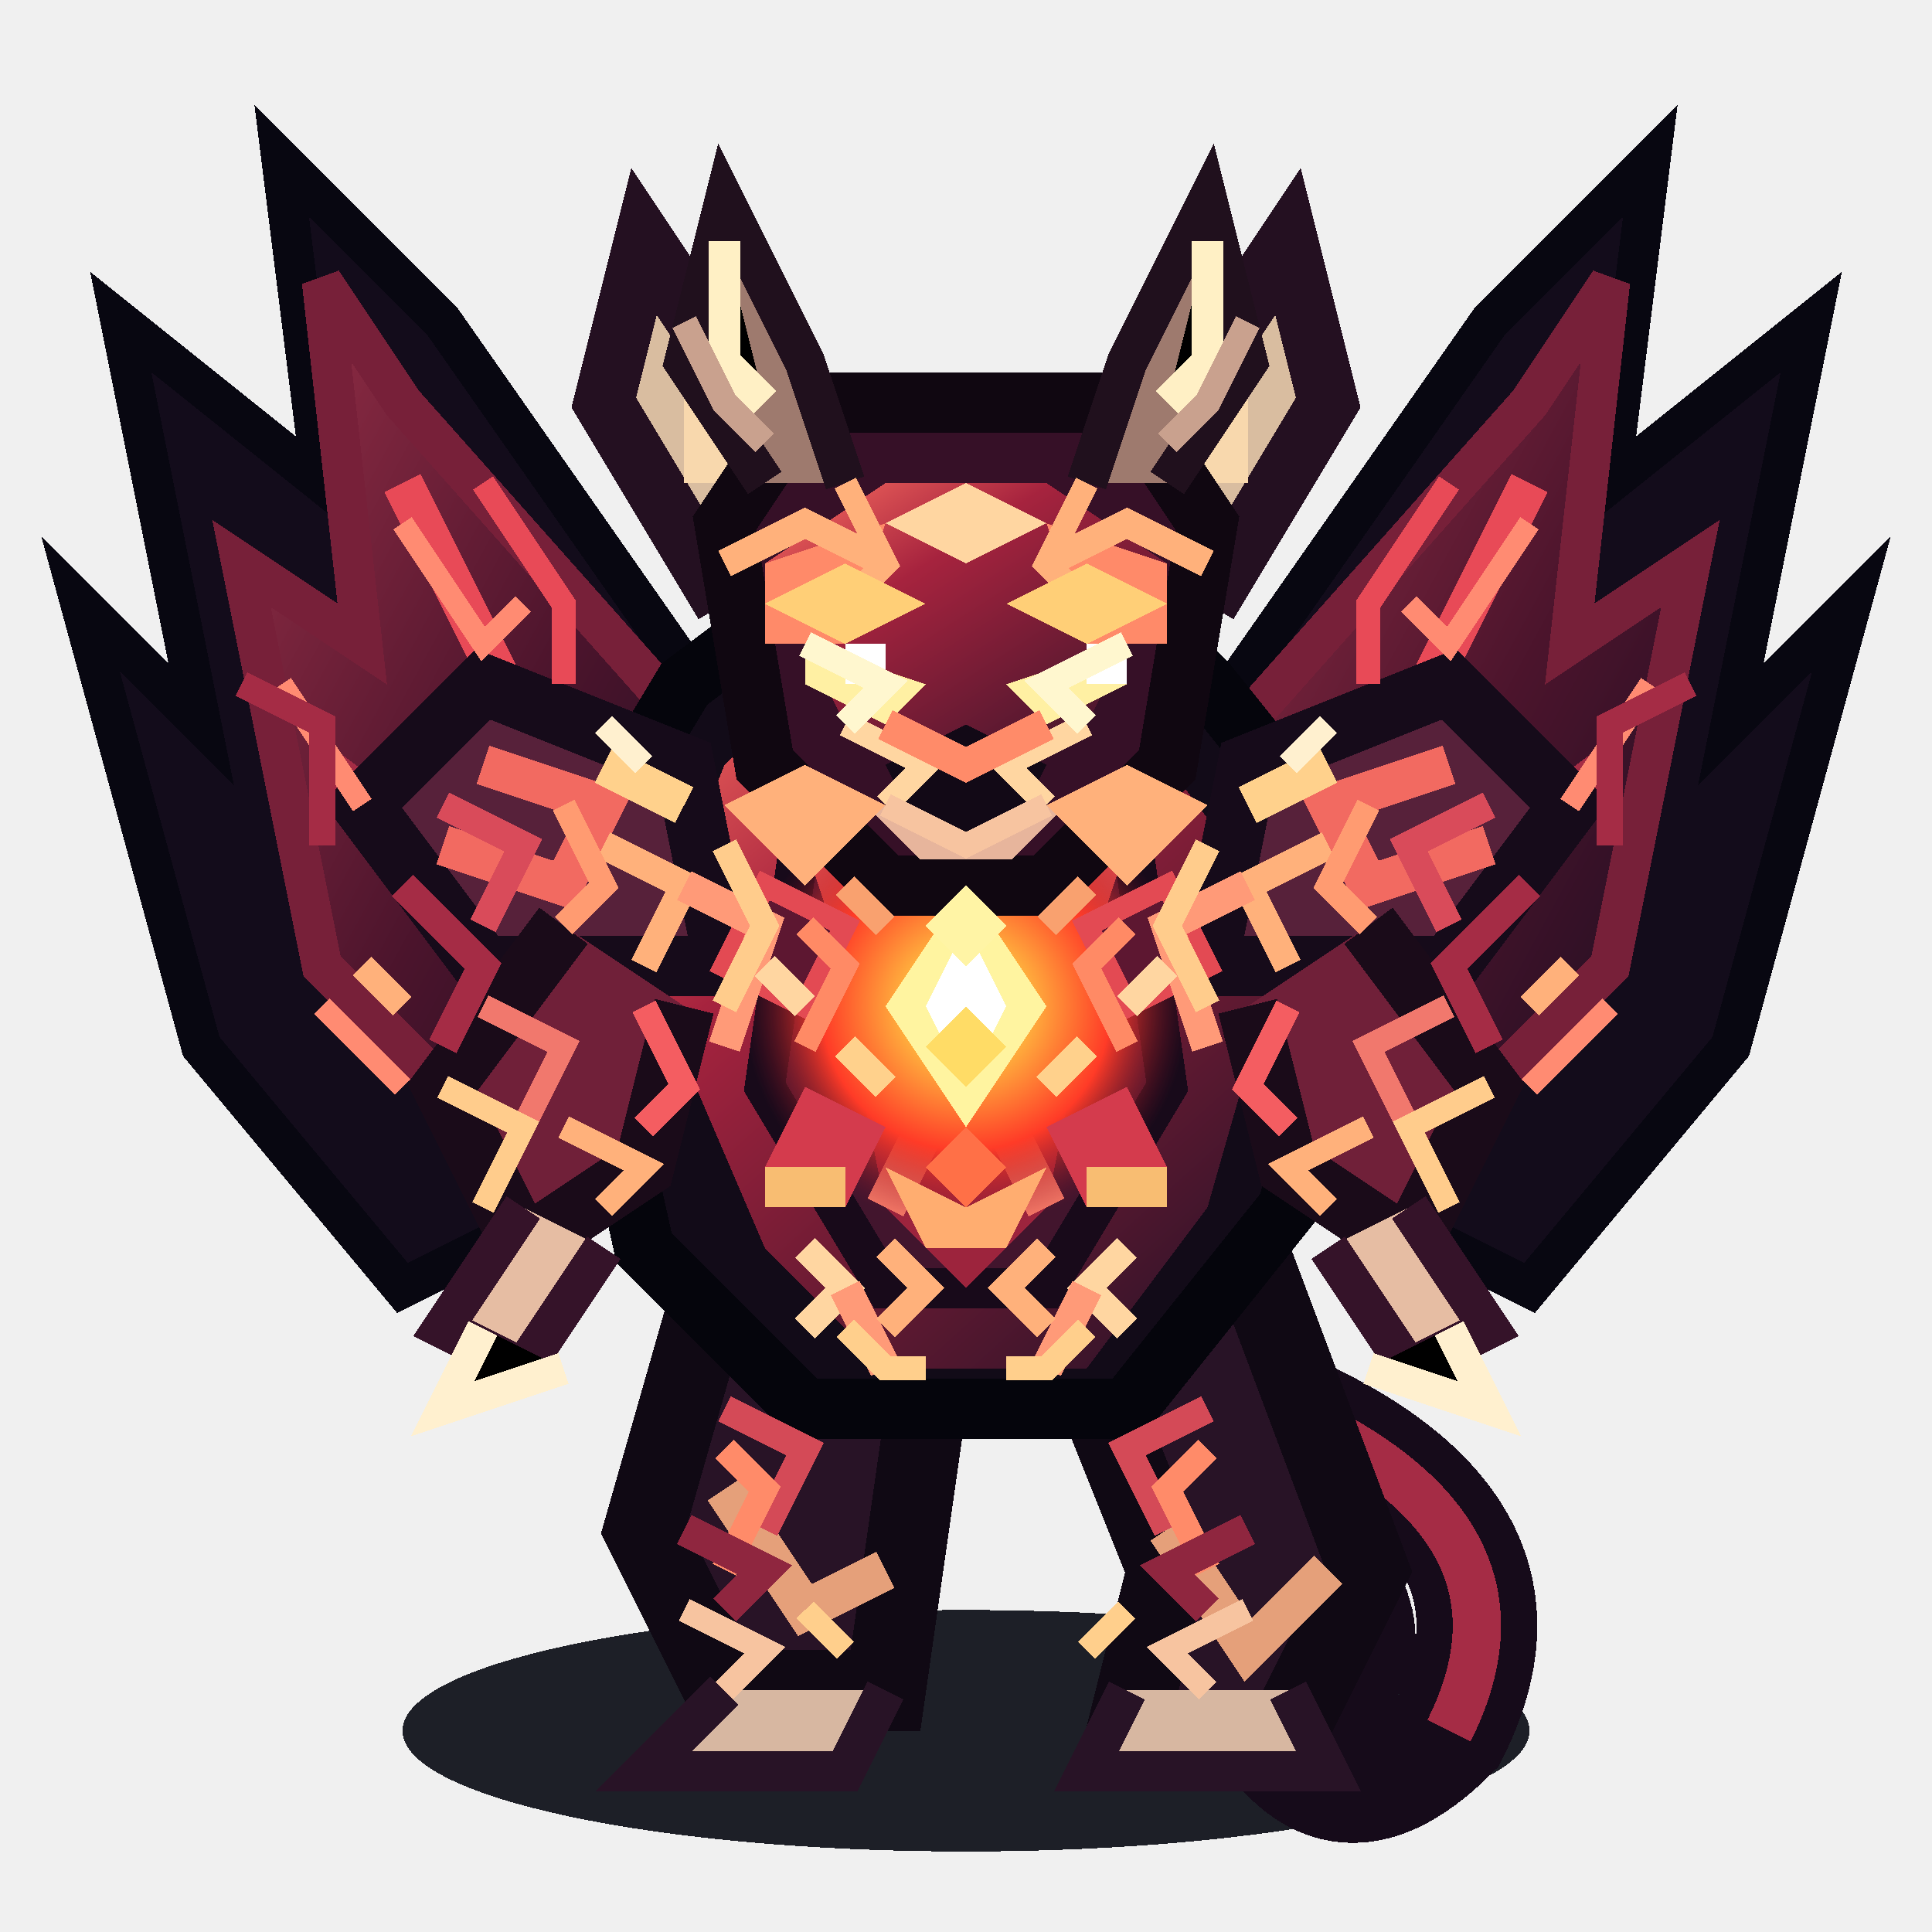
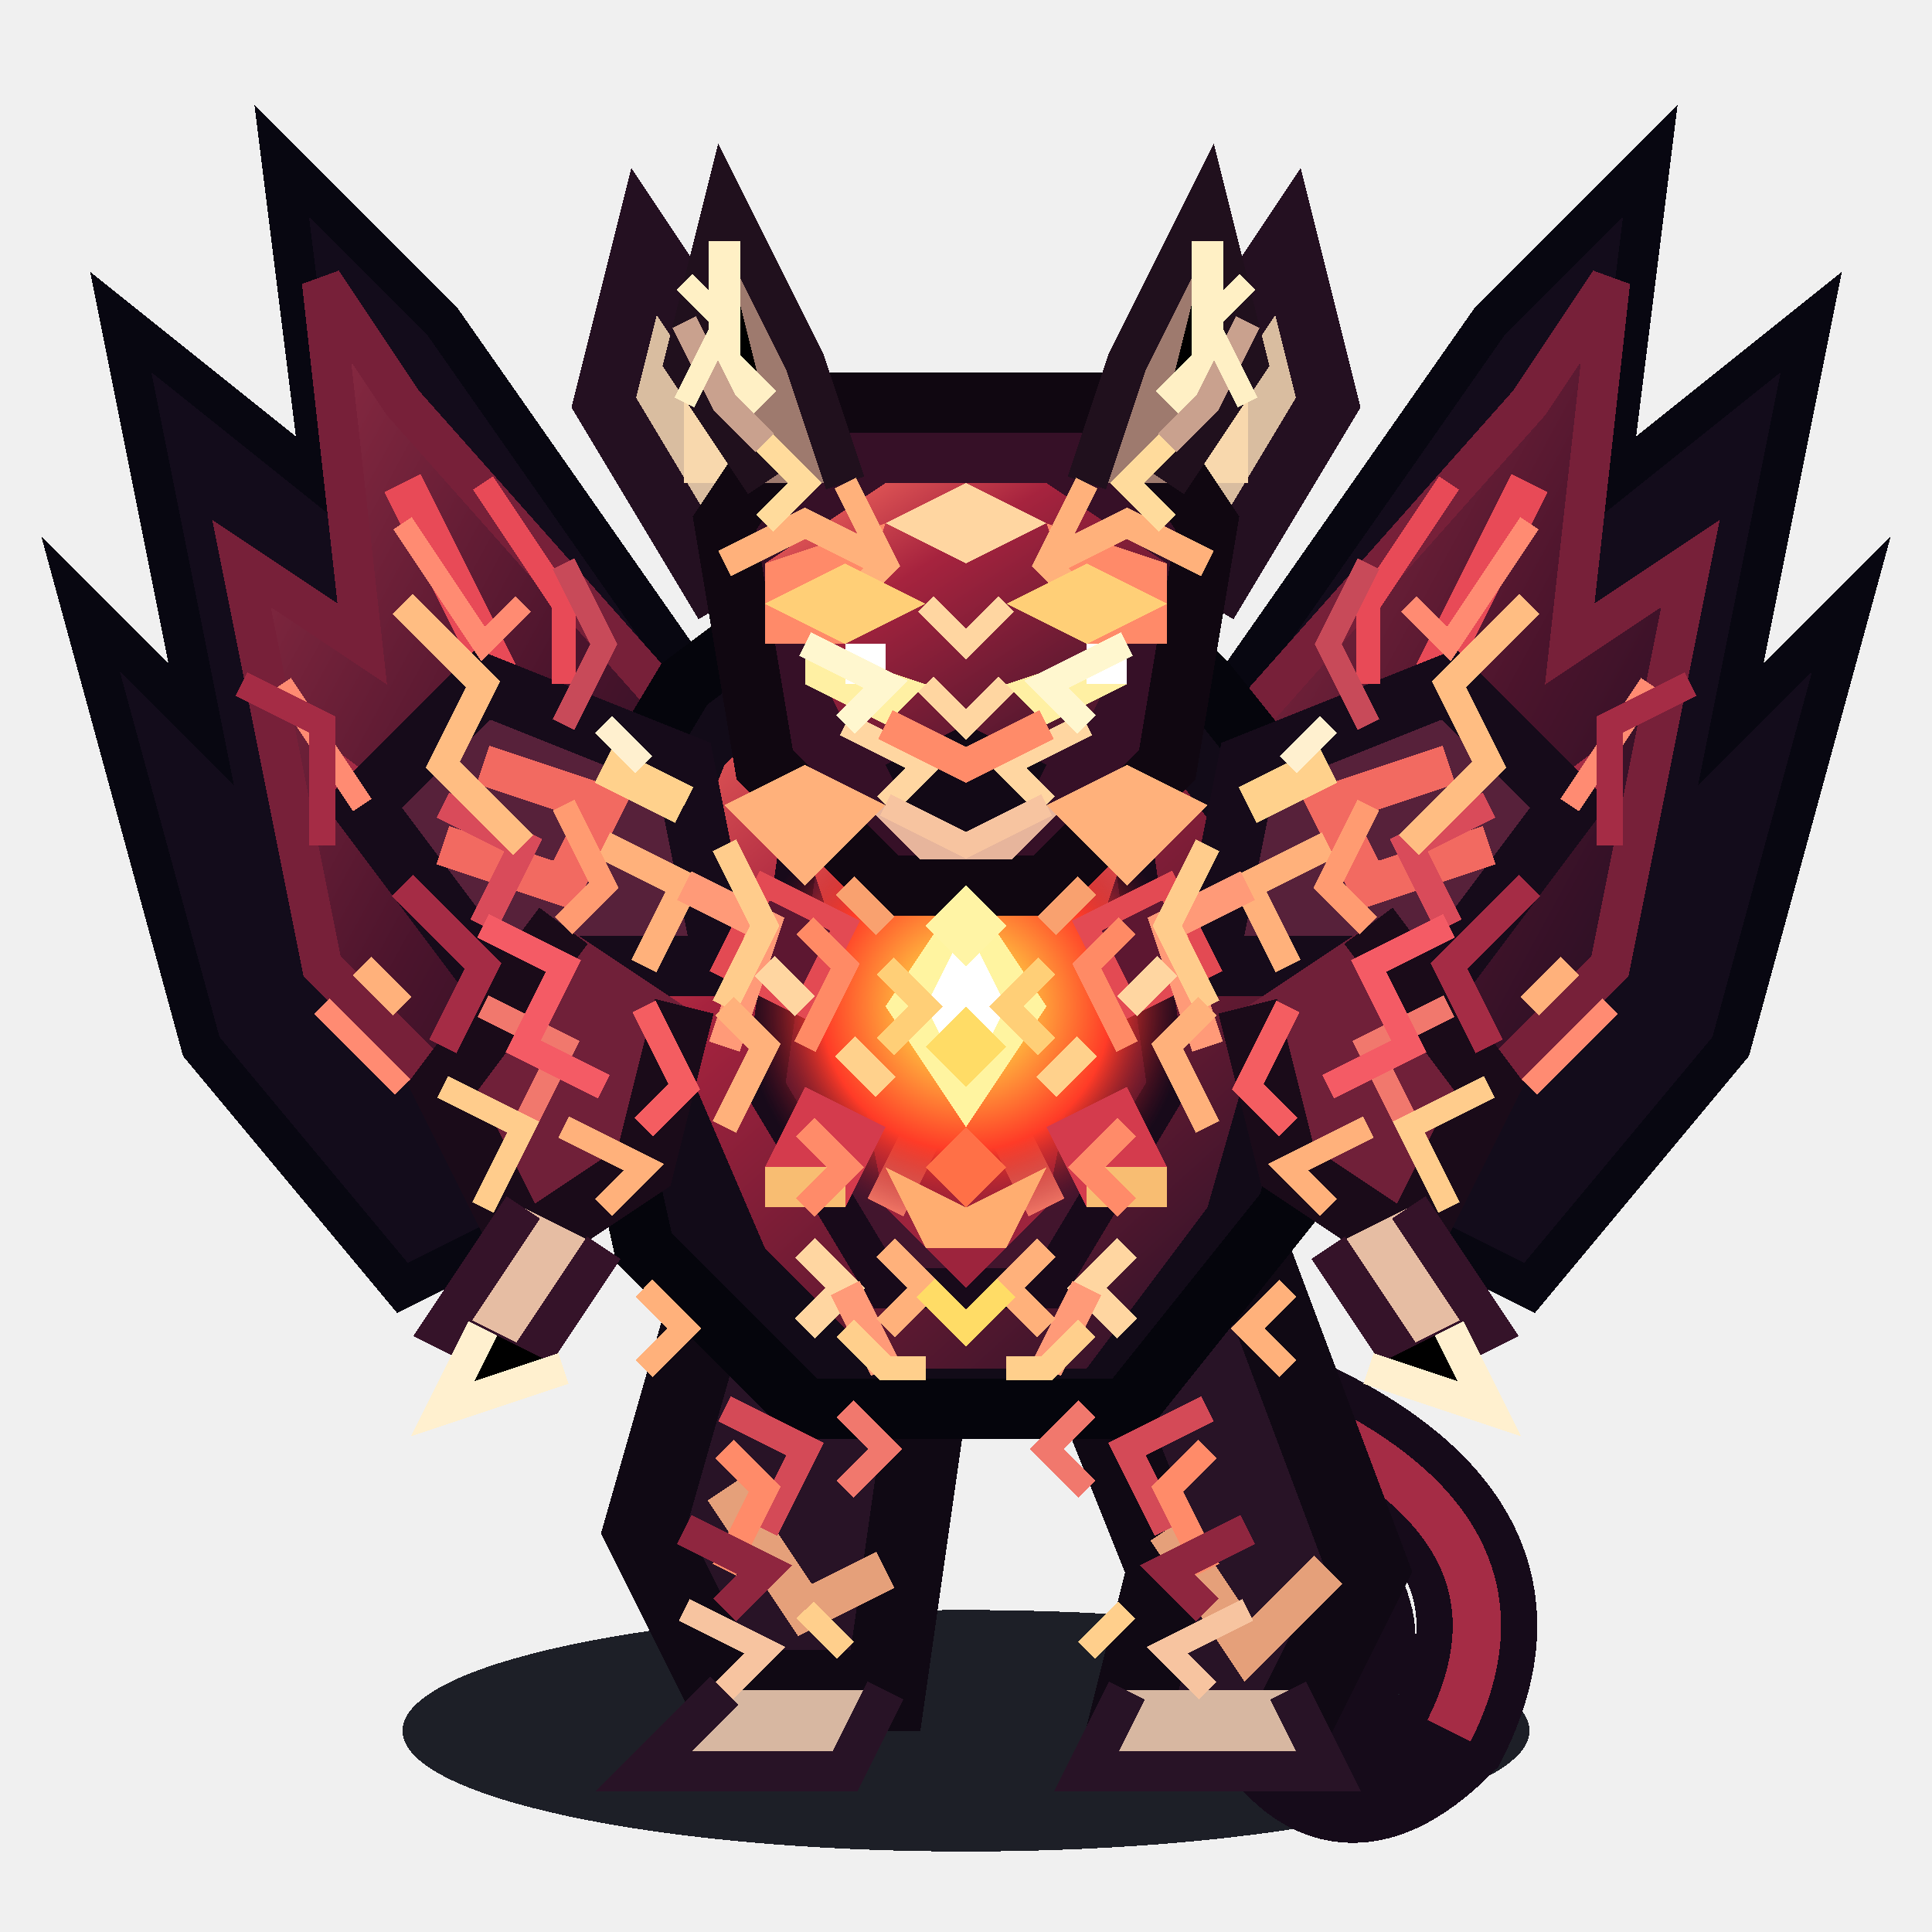
<svg xmlns="http://www.w3.org/2000/svg" width="256" height="256" viewBox="0 0 128 128" shape-rendering="crispEdges">
  <g transform="scale(2.666667)">
    <defs>
      <linearGradient id="wing" x2="1" y2="1">
        <stop stop-color="#9b3048" />
        <stop offset=".55" stop-color="#4b142c" />
        <stop offset="1" stop-color="#170d20" />
      </linearGradient>
      <linearGradient id="armor" x2=".8" y2="1">
        <stop stop-color="#ff7162" />
        <stop offset=".35" stop-color="#a6233e" />
        <stop offset="1" stop-color="#321329" />
      </linearGradient>
      <radialGradient id="core">
        <stop stop-color="#fff8b5" />
        <stop offset=".28" stop-color="#ffb43e" />
        <stop offset=".65" stop-color="#ff3b27" />
        <stop offset="1" stop-color="#7c102b" stop-opacity="0" />
      </radialGradient>
    </defs>
    <ellipse cx="24" cy="43" rx="14" ry="3" fill="#050811" opacity=".9" />
    <path d="M18 18 11 8 7 4 8 12 3 8 5 18 2 15 5 26 10 32 16 29 20 23Z" fill="#130c1b" stroke="#080711" />
    <path d="M30 18 37 8 41 4 40 12 45 8 43 18 46 15 43 26 38 32 32 29 28 23Z" fill="#130c1b" stroke="#080711" />
    <path d="M18 19 10 10 8 7 9 16 6 14 8 24 13 29 18 26Z" fill="url(#wing)" stroke="#772039" />
    <path d="M30 19 38 10 40 7 39 16 42 14 40 24 35 29 30 26Z" fill="url(#wing)" stroke="#772039" />
    <path d="M10 12 13 18 15 25M38 12 35 18 33 25" fill="none" stroke="#e84a57" stroke-width="1" />
    <path d="M8 19 12 22 14 27M40 19 36 22 34 27" fill="none" stroke="#a52c45" />
    <path d="M29 34 Q39 37 36 43 Q33 46 31 42 Q35 42 33 39" fill="none" stroke="#160b1a" stroke-width="3" />
    <path d="M29 34 Q39 37 36 43" fill="none" stroke="#a52c45" stroke-width="1.2" />
    <path d="M18 31 16 38 18 42 22 42 23 35M27 34 29 39 28 43 32 43 34 39 31 31" fill="#281326" stroke="#100914" stroke-width="2" />
    <path d="M18 37 20 40 22 39M29 38 31 41 33 39" fill="none" stroke="#e5a07a" />
    <path d="M18 42 16 44 21 44 22 42M28 42 27 44 33 44 32 42" fill="#d7b7a1" stroke="#281326" />
    <path d="M17 17 14 22 16 31 20 35 28 35 32 30 34 22 30 17 27 14 21 14Z" fill="#120b18" stroke="#05050c" stroke-width="1.5" />
    <path d="M18 19 16 24 19 31 22 34 27 34 30 30 32 23 29 19 26 16 21 16Z" fill="url(#armor)" />
    <path d="M17 19 12 17 9 20 12 24 18 24ZM31 19 36 17 39 20 36 24 30 24Z" fill="#57213a" stroke="#160b1a" stroke-width="1.5" />
    <path d="M12 19 15 20 14 22 11 21M36 19 33 20 34 22 37 21" fill="none" stroke="#f26a61" />
    <path d="M14 23 11 27 13 31 16 29 17 25M34 23 37 27 35 31 32 29 31 25" fill="#702039" stroke="#1a0b19" stroke-width="1.5" />
    <path d="M13 30 11 33 13 34 15 31M35 30 37 33 35 34 33 31" fill="#e6bda3" stroke="#351329" />
    <path d="M12 33 11 35 14 34M36 33 37 35 34 34" stroke="#fff0cf" stroke-width=".8" />
    <path d="M20 20 24 18 28 20 29 27 26 32 22 32 19 27Z" fill="#42152d" stroke="#180a1a" />
    <path d="M20 21 24 20 28 21 27 24 24 25 21 24Z" fill="#ed514f" />
    <path d="M21 25 24 27 27 25 26 30 24 32 22 30Z" fill="#9d243d" />
    <path d="M21 26 23 28 22 30M27 26 25 28 26 30" stroke="#f67a67" fill="none" />
    <circle cx="24" cy="25" r="5.5" fill="url(#core)" />
    <path d="M24 22 26 25 24 28 22 25Z" fill="#fff4a0" />
    <path d="M24 23 25 25 24 27 23 25Z" fill="#fff" />
    <path d="M18 15 15 10 16 6 20 12 22 13M30 15 33 10 32 6 28 12 26 13" fill="#d9bda0" stroke="#241021" stroke-width="1.5" />
    <path d="M17 12 17 8 19 12M31 12 31 8 29 12" fill="#f8d8ad" />
    <path d="M18 13 20 10 28 10 30 13 29 19 26 22 22 22 19 19Z" fill="#361027" stroke="#100711" stroke-width="1.5" />
    <path d="M19 14 22 12 26 12 29 14 27 18 24 20 21 18Z" fill="url(#armor)" />
    <path d="M19 14 22 13 21 16 19 16M29 14 26 13 27 16 29 16" fill="#ff8a69" />
    <path d="M20 16 23 17 22 18 20 17M28 16 25 17 26 18 28 17" fill="#fff0a3" />
    <rect x="21" y="16" width="1" height="1" fill="#fff" />
    <rect x="27" y="16" width="1" height="1" fill="#fff" />
    <path d="M22 19 24 18 26 19 25 21 23 21Z" fill="#120916" />
    <path d="M22 20 23 21 25 21 26 20" fill="none" stroke="#e7b59c" stroke-width=".7" />
    <path d="M19 12 17 9 18 5 20 9 21 12M29 12 31 9 30 5 28 9 27 12" fill="#9e7a6e" stroke="#20101d" stroke-width="1" />
    <path d="M18 6 18 9 19 10M30 6 30 9 29 10" stroke="#fff0c5" stroke-width=".8" />
    <path d="M18 20 20 19 22 20 20 22Z M26 20 28 19 30 20 28 22Z" fill="#ffb17b" />
    <path d="M19 22 21 23 20 25 18 24Z M29 22 27 23 28 25 30 24Z" fill="#5d1731" stroke="#e34a53" stroke-width=".55" />
    <path d="M20 27 22 28 21 30 19 29Z M28 27 26 28 27 30 29 29Z" fill="#d43b4d" />
    <path d="M22 29 24 30 26 29 25 31 23 31Z" fill="#ffad70" />
    <path d="M20 31 21 32 20 33M28 31 27 32 28 33" fill="none" stroke="#ffd6a1" stroke-width=".7" />
    <path d="M15 21 17 22 16 24M33 21 31 22 32 24" fill="none" stroke="#ffb17b" stroke-width=".7" />
    <path d="M11 20 13 21 12 23M37 20 35 21 36 23" fill="none" stroke="#d94b5a" stroke-width=".7" />
    <path d="M12 25 14 26 13 28M36 25 34 26 35 28" fill="none" stroke="#f1786d" stroke-width=".6" />
    <path d="M21 12 22 14 21 15M27 12 26 14 27 15" fill="none" stroke="#ffb17b" stroke-width=".6" />
    <path d="M22 13 24 12 26 13 24 14Z" fill="#ffd6a1" />
    <path d="M21 18 23 19 22 20M27 18 25 19 26 20" fill="none" stroke="#ffd6a1" stroke-width=".6" />
    <path d="M23 23 24 22 25 23 24 24Z" fill="#fff4a5" />
    <path d="M23 26 24 25 25 26 24 27Z" fill="#ffdc66" />
    <path d="M23 29 24 28 25 29 24 30Z" fill="#ff7047" />
    <path d="M10 13 12 16 13 15M38 13 36 16 35 15M7 17 9 20M41 17 39 20" fill="none" stroke="#ff8b72" stroke-width=".55" />
    <path d="M14 28 16 29 15 30M34 28 32 29 33 30" fill="none" stroke="#ffb17b" stroke-width=".6" />
    <path d="M18 35 20 36 19 38M30 35 28 36 29 38" fill="none" stroke="#d44a57" stroke-width=".7" />
    <path d="M17 40 19 41 18 42M31 40 29 41 30 42" fill="none" stroke="#f7c4a0" stroke-width=".6" />
    <path d="M17 22 19 23 18 26M31 22 29 23 30 26M21 32 22 34M27 32 26 34" fill="none" stroke="#ff9a78" stroke-width=".8" />
    <path d="M15 19 17 20M33 19 31 20" stroke="#ffd18c" stroke-width="1" />
    <rect x="19" y="29" width="2" height="1" fill="#f8bd72" />
    <rect x="27" y="29" width="2" height="1" fill="#f8bd72" />
    <path d="M17 8 18 10 19 11M31 8 30 10 29 11" fill="none" stroke="#c9a18e" stroke-width=".65" />
    <path d="M18 14 20 13 22 14M30 14 28 13 26 14" fill="none" stroke="#ffb17b" stroke-width=".7" />
    <path d="M19 15 21 14 23 15 21 16Z M29 15 27 14 25 15 27 16Z" fill="#ffcf77" />
    <path d="M20 16 22 17 21 18M28 16 26 17 27 18" fill="none" stroke="#fff7cf" stroke-width=".65" />
    <path d="M22 18 24 19 26 18" fill="none" stroke="#ff8b69" stroke-width=".8" />
    <path d="M22 20 24 21 26 20" fill="none" stroke="#f7c4a0" stroke-width=".6" />
    <path d="M18 21 19 23 18 25M30 21 29 23 30 25" fill="none" stroke="#ffcc8c" stroke-width=".65" />
    <path d="M20 23 21 24 20 26M28 23 27 24 28 26" fill="none" stroke="#ff8a65" stroke-width=".6" />
    <path d="M21 26 22 27M27 26 26 27" stroke="#ffd18c" stroke-width=".7" />
    <path d="M22 31 23 32 22 33M26 31 25 32 26 33" fill="none" stroke="#ffb17b" stroke-width=".65" />
    <path d="M14 20 15 22 14 23M34 20 33 22 34 23" fill="none" stroke="#ff9b71" stroke-width=".6" />
    <path d="M10 22 12 24 11 26M38 22 36 24 37 26" fill="none" stroke="#a52c45" stroke-width=".75" />
    <path d="M9 24 10 25M39 24 38 25" stroke="#ffb17b" stroke-width=".65" />
    <path d="M11 27 13 28 12 30M37 27 35 28 36 30" fill="none" stroke="#ffcc8c" stroke-width=".6" />
    <path d="M16 25 17 27 16 28M32 25 31 27 32 28" fill="none" stroke="#f45d61" stroke-width=".65" />
    <path d="M19 24 20 25M29 24 28 25" stroke="#ffd6a1" stroke-width=".7" />
    <path d="M21 22 22 23M27 22 26 23" stroke="#f9a16f" stroke-width=".65" />
    <path d="M21 33 22 34 23 34M27 33 26 34 25 34" fill="none" stroke="#ffcf8c" stroke-width=".6" />
    <path d="M18 36 19 37 18 39M30 36 29 37 30 39" fill="none" stroke="#ff8b69" stroke-width=".65" />
    <path d="M17 38 19 39 18 40M31 38 29 39 30 40" fill="none" stroke="#8f263f" stroke-width=".8" />
    <path d="M20 40 21 41M28 40 27 41" stroke="#ffcf8c" stroke-width=".6" />
    <path d="M12 12 14 15 14 17M36 12 34 15 34 17" fill="none" stroke="#e84a57" stroke-width=".6" />
    <path d="M6 17 8 18 8 21M42 17 40 18 40 21" fill="none" stroke="#a52c45" stroke-width=".65" />
    <path d="M8 25 10 27M40 25 38 27" stroke="#ff8b72" stroke-width=".55" />
    <path d="M15 18 16 19M33 18 32 19" stroke="#fff0cf" stroke-width=".6" />
+     <path d="M10 15 12 17 11 19 13 21M38 15 36 17 37 19 35 21" fill="none" stroke="#ffbd82" stroke-width=".7" />
+     <path d="M12 23 14 24 13 26 15 27M36 23 34 24 35 26 33 27" fill="none" stroke="#f45b65" stroke-width=".65" />
+     <path d="M14 14 15 16 14 18M34 14 33 16 34 18" fill="none" stroke="#c84a59" stroke-width=".6" />
+     <path d="M17 7 18 8 17 10M31 7 30 8 31 10" fill="none" stroke="#fff0c5" stroke-width=".55" />
+     <path d="M19 11 20 12 19 13M29 11 28 12 29 13" fill="none" stroke="#ffdb9c" stroke-width=".6" />
+     <path d="M18 25 19 26 18 28M30 25 29 26 30 28" fill="none" stroke="#ffb17b" stroke-width=".65" />
+     <path d="M20 28 21 29 20 30M28 28 27 29 28 30" fill="none" stroke="#ff8b69" stroke-width=".65" />
+     <path d="M22 24 23 25 22 26M26 24 25 25 26 26" fill="none" stroke="#ffcf77" stroke-width=".6" />
+     <path d="M21 35 22 36 21 37M27 35 26 36 27 37" fill="none" stroke="#f1786d" stroke-width=".6" />
+     <path d="M16 32 17 33 16 34M32 32 31 33 32 34" fill="none" stroke="#ffb17b" stroke-width=".6" />
+     <path d="M23 15 24 16 25 15M23 17 24 18 25 17" fill="none" stroke="#ffd6a1" stroke-width=".55" />
+     <path d="M23 32 24 33 25 32" fill="none" stroke="#ffdc66" stroke-width=".65" />
  </g>
</svg>
